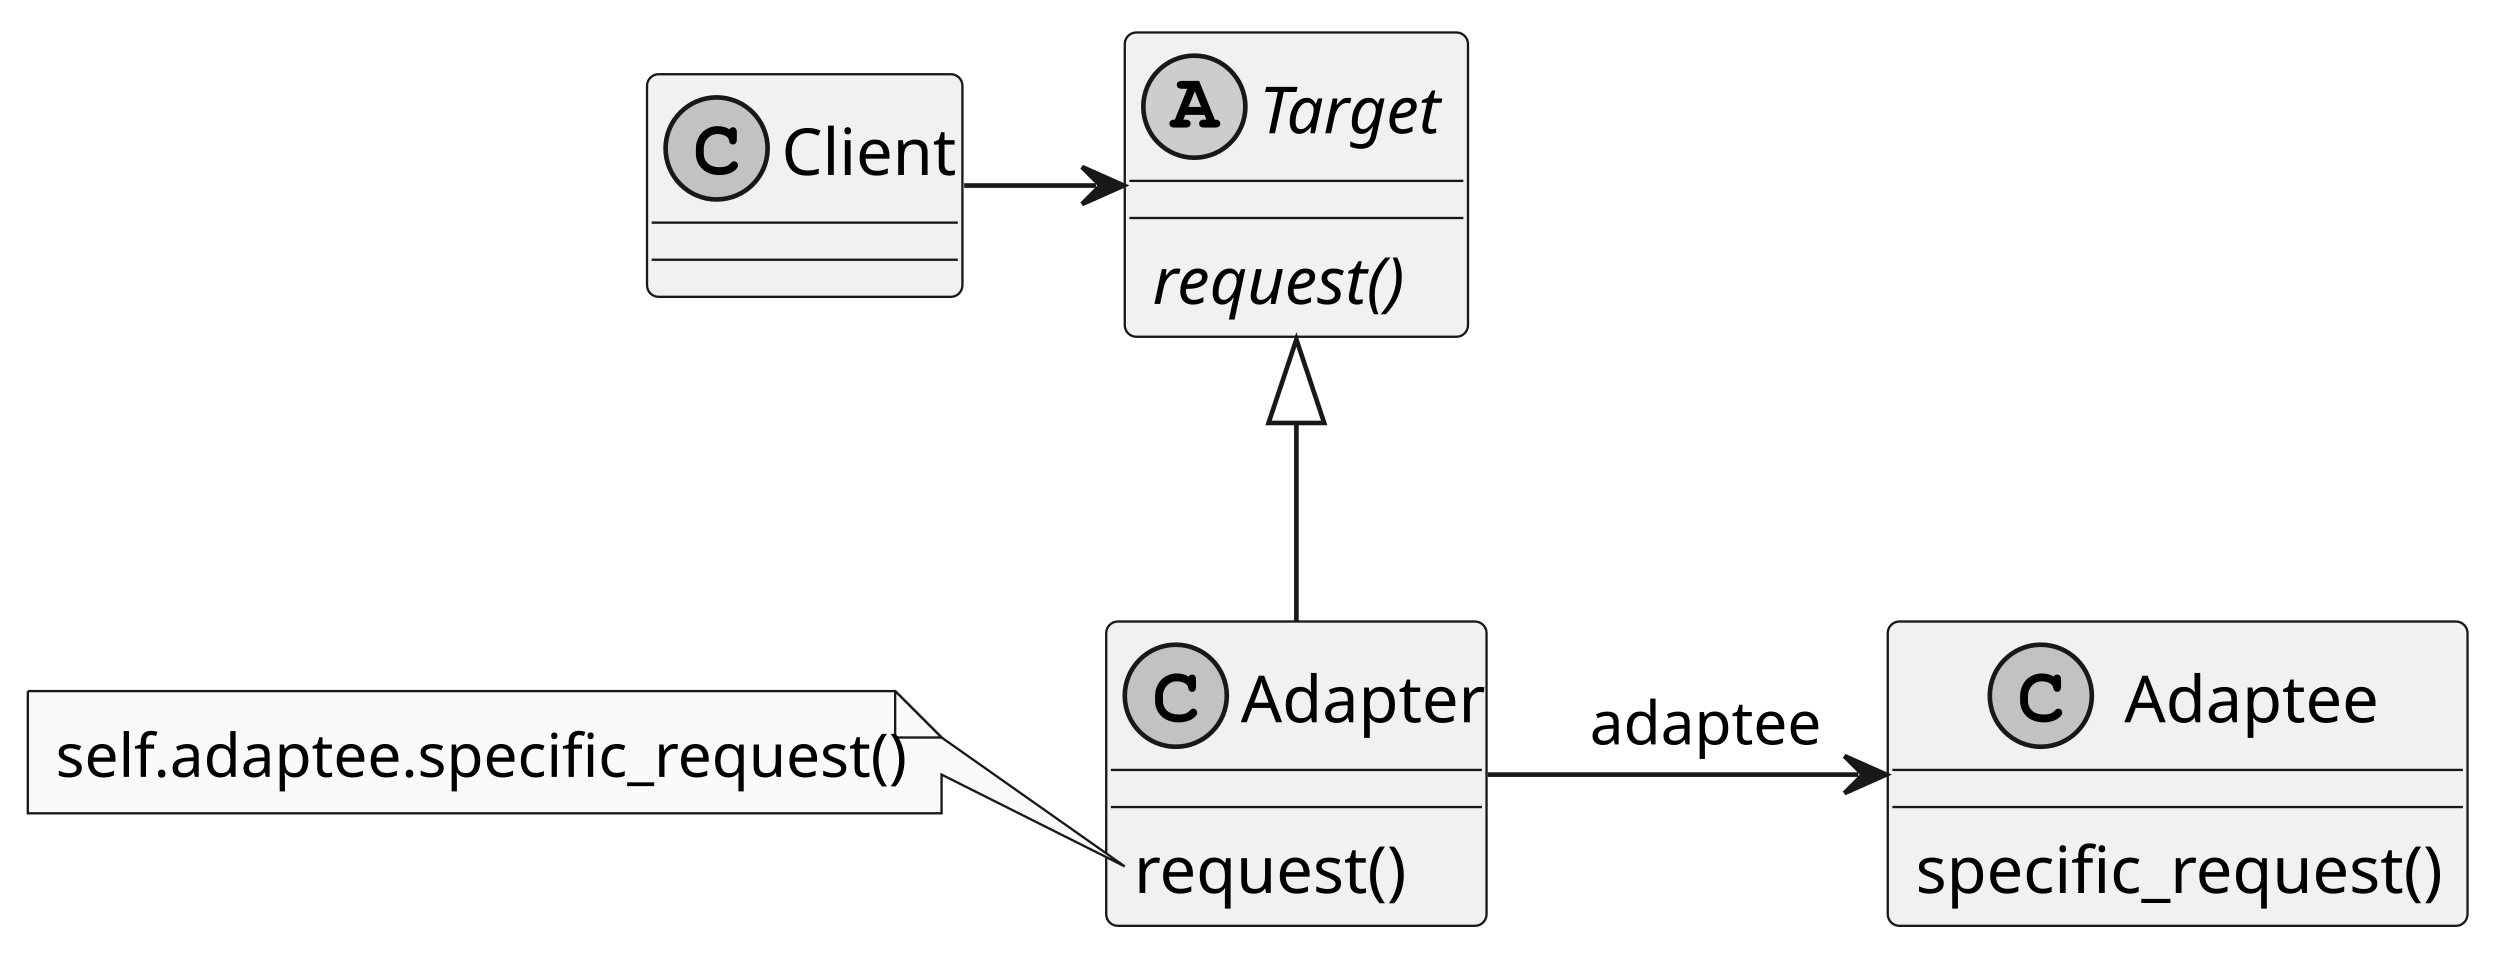
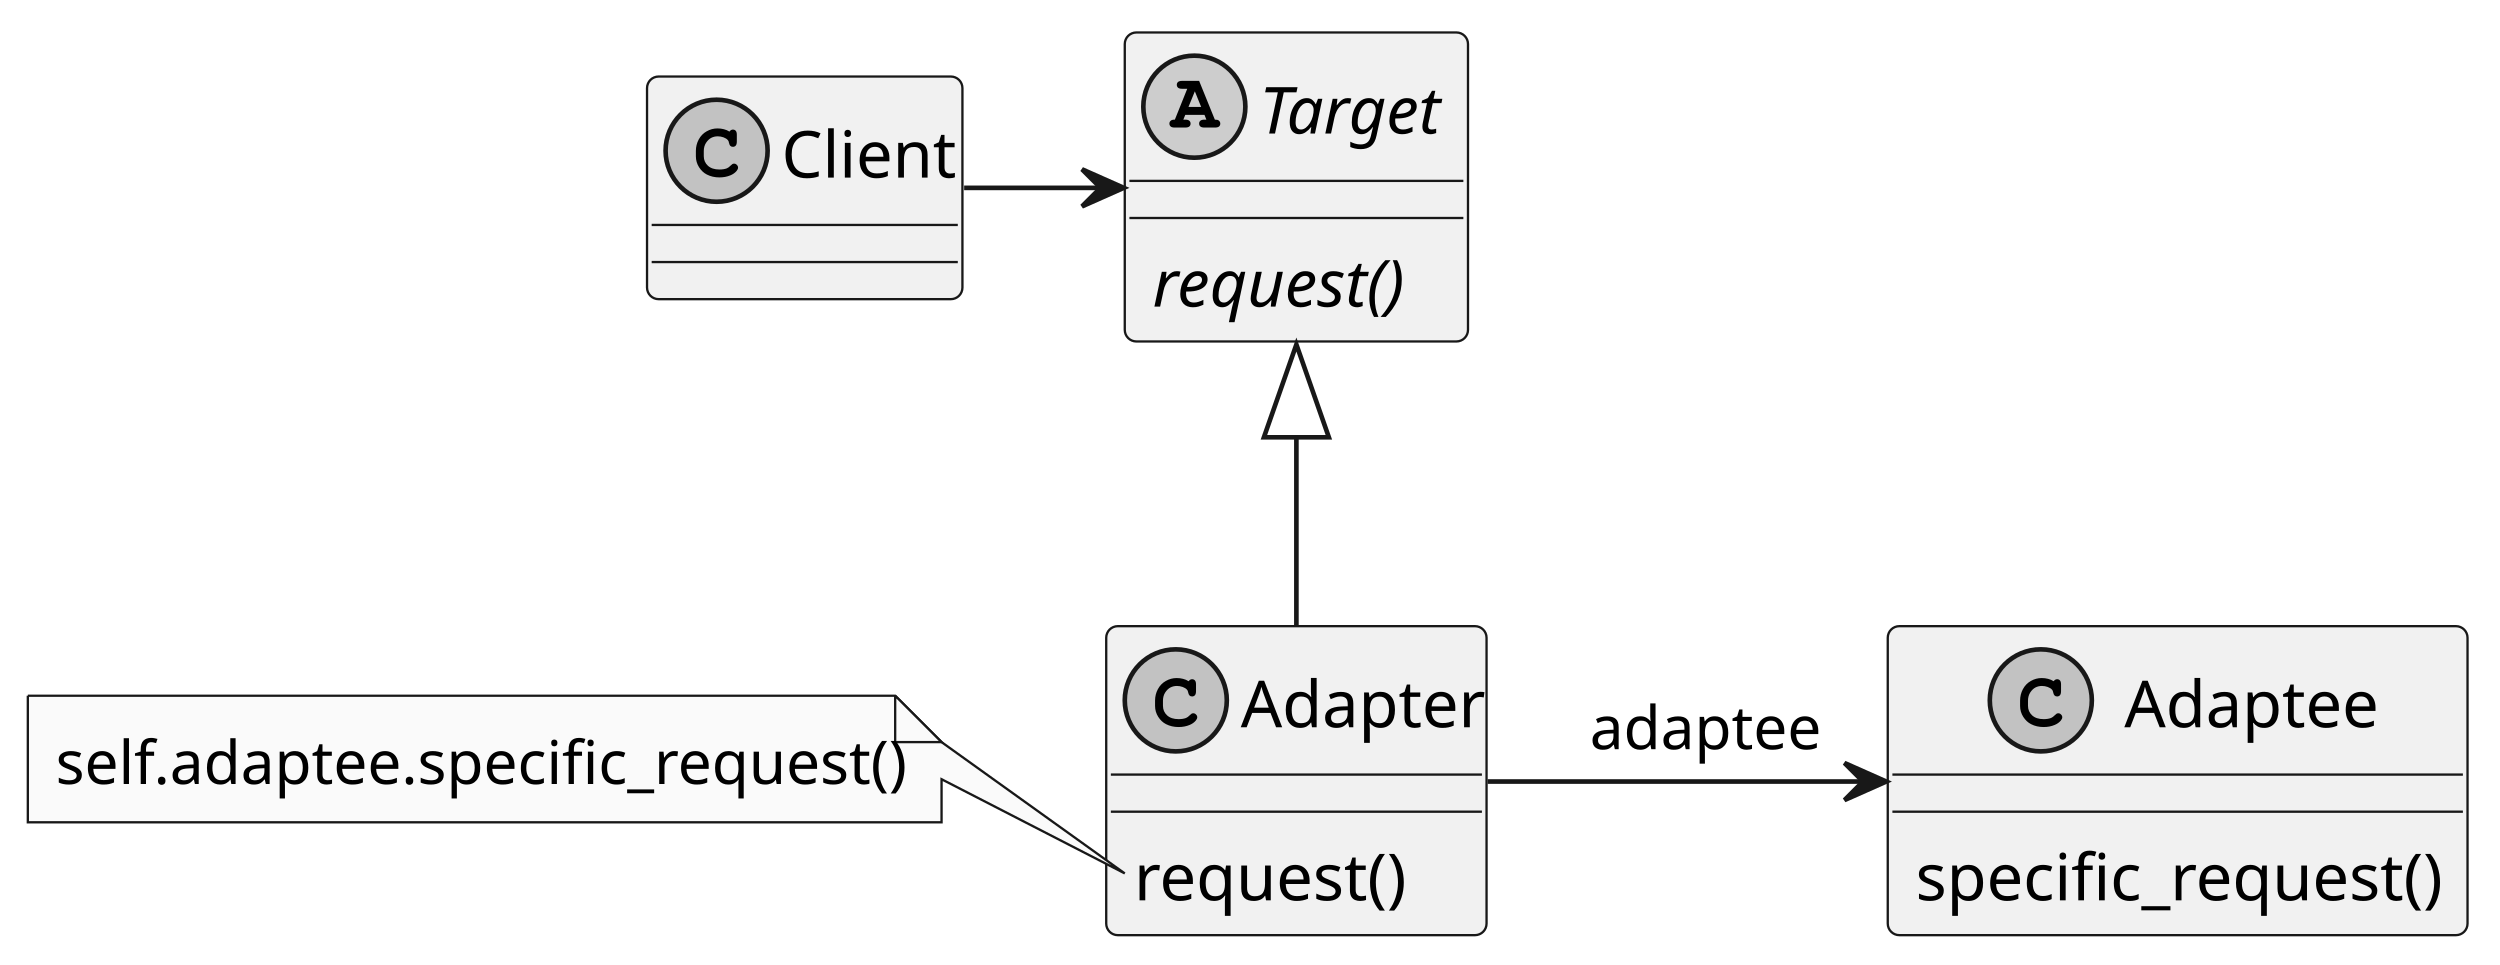
- <svg xmlns="http://www.w3.org/2000/svg" contentStyleType="text/css" height="206px" preserveAspectRatio="none" style="width:539px;height:206px;background:#FFFFFF;" version="1.1" viewBox="0 0 539 206" width="539px" zoomAndPan="magnify">
+ <svg xmlns="http://www.w3.org/2000/svg" contentStyleType="text/css" height="208px" preserveAspectRatio="none" style="width:539px;height:208px;background:#FFFFFF;" version="1.1" viewBox="0 0 539 208" width="539px" zoomAndPan="magnify">
  <defs />
  <g>
    <g id="elem_Client">
-       <rect codeLine="5" fill="#F1F1F1" height="48" id="Client" rx="2.5" ry="2.5" style="stroke:#181818;stroke-width:0.5;" width="68" x="139.5" y="16" />
-       <ellipse cx="154.5" cy="32" fill="#C2C2C2" rx="11" ry="11" style="stroke:#181818;stroke-width:1.0;" />
-       <path d="M157.266,27.875 Q157.422,27.656 157.609,27.547 Q157.797,27.438 158.016,27.438 Q158.391,27.438 158.625,27.703 Q158.859,27.953 158.859,28.562 L158.859,30.016 Q158.859,30.625 158.625,30.891 Q158.391,31.156 158.016,31.156 Q157.672,31.156 157.469,30.953 Q157.266,30.766 157.156,30.25 Q157.109,29.891 156.922,29.703 Q156.594,29.328 155.984,29.109 Q155.375,28.891 154.75,28.891 Q153.984,28.891 153.344,29.219 Q152.719,29.547 152.219,30.297 Q151.734,31.047 151.734,32.078 L151.734,33.172 Q151.734,34.406 152.625,35.234 Q153.516,36.047 155.109,36.047 Q156.047,36.047 156.703,35.797 Q157.094,35.641 157.516,35.203 Q157.781,34.938 157.922,34.859 Q158.078,34.781 158.281,34.781 Q158.609,34.781 158.859,35.047 Q159.125,35.297 159.125,35.641 Q159.125,35.984 158.781,36.391 Q158.281,36.969 157.484,37.297 Q156.406,37.75 155.109,37.75 Q153.594,37.75 152.391,37.125 Q151.406,36.625 150.719,35.562 Q150.031,34.484 150.031,33.203 L150.031,32.047 Q150.031,30.719 150.641,29.578 Q151.266,28.422 152.359,27.812 Q153.453,27.188 154.688,27.188 Q155.422,27.188 156.062,27.359 Q156.719,27.516 157.266,27.875 Z " fill="#000000" />
-       <text fill="#000000" font-family="sans-serif" font-size="14" lengthAdjust="spacing" textLength="36" x="168.5" y="37.728">Client</text>
-       <line style="stroke:#181818;stroke-width:0.5;" x1="140.5" x2="206.5" y1="48" y2="48" />
-       <line style="stroke:#181818;stroke-width:0.5;" x1="140.5" x2="206.5" y1="56" y2="56" />
+       <rect codeLine="5" fill="#F1F1F1" height="48" id="Client" rx="2.5" ry="2.5" style="stroke:#181818;stroke-width:0.5;" width="68" x="139.5" y="16.5" />
+       <ellipse cx="154.5" cy="32.5" fill="#C2C2C2" rx="11" ry="11" style="stroke:#181818;stroke-width:1.0;" />
+       <path d="M157.266,28.375 Q157.422,28.156 157.609,28.047 Q157.797,27.938 158.016,27.938 Q158.391,27.938 158.625,28.203 Q158.859,28.453 158.859,29.062 L158.859,30.516 Q158.859,31.125 158.625,31.391 Q158.391,31.656 158.016,31.656 Q157.672,31.656 157.469,31.453 Q157.266,31.266 157.156,30.75 Q157.109,30.391 156.922,30.203 Q156.594,29.828 155.984,29.609 Q155.375,29.391 154.75,29.391 Q153.984,29.391 153.344,29.719 Q152.719,30.047 152.219,30.797 Q151.734,31.547 151.734,32.578 L151.734,33.672 Q151.734,34.906 152.625,35.734 Q153.516,36.547 155.109,36.547 Q156.047,36.547 156.703,36.297 Q157.094,36.141 157.516,35.703 Q157.781,35.438 157.922,35.359 Q158.078,35.281 158.281,35.281 Q158.609,35.281 158.859,35.547 Q159.125,35.797 159.125,36.141 Q159.125,36.484 158.781,36.891 Q158.281,37.469 157.484,37.797 Q156.406,38.25 155.109,38.25 Q153.594,38.25 152.391,37.625 Q151.406,37.125 150.719,36.062 Q150.031,34.984 150.031,33.703 L150.031,32.547 Q150.031,31.219 150.641,30.078 Q151.266,28.922 152.359,28.312 Q153.453,27.688 154.688,27.688 Q155.422,27.688 156.062,27.859 Q156.719,28.016 157.266,28.375 Z " fill="#000000" />
+       <text fill="#000000" font-family="sans-serif" font-size="14" lengthAdjust="spacing" textLength="36" x="168.5" y="38.297">Client</text>
+       <line style="stroke:#181818;stroke-width:0.5;" x1="140.5" x2="206.5" y1="48.5" y2="48.5" />
+       <line style="stroke:#181818;stroke-width:0.5;" x1="140.5" x2="206.5" y1="56.5" y2="56.5" />
    </g>
    <g id="elem_Target">
-       <rect codeLine="7" fill="#F1F1F1" height="65.609" id="Target" rx="2.5" ry="2.5" style="stroke:#181818;stroke-width:0.5;" width="74" x="242.5" y="7" />
+       <rect codeLine="7" fill="#F1F1F1" height="66.621" id="Target" rx="2.5" ry="2.5" style="stroke:#181818;stroke-width:0.5;" width="74" x="242.5" y="7" />
      <ellipse cx="257.5" cy="23" fill="#CDCDCD" rx="11" ry="11" style="stroke:#181818;stroke-width:1.0;" />
      <path d="M259.688,24.766 L255.547,24.766 L255.125,25.797 L255.547,25.797 Q256.156,25.797 256.422,26.031 Q256.688,26.266 256.688,26.656 Q256.688,27.031 256.422,27.266 Q256.156,27.5 255.547,27.5 L253.25,27.5 Q252.641,27.5 252.391,27.266 Q252.125,27.031 252.125,26.641 Q252.125,26.266 252.406,26.031 Q252.672,25.781 253.297,25.797 L255.969,19.141 L254.859,19.141 Q254.25,19.141 253.984,18.906 Q253.719,18.672 253.719,18.281 Q253.719,17.906 253.984,17.672 Q254.25,17.438 254.859,17.438 L258.531,17.438 L261.922,25.797 Q262.516,25.797 262.703,25.938 Q263.094,26.203 263.094,26.656 Q263.094,27.031 262.828,27.266 Q262.578,27.5 261.969,27.5 L259.672,27.5 Q259.062,27.5 258.797,27.266 Q258.531,27.031 258.531,26.641 Q258.531,26.266 258.797,26.031 Q259.062,25.797 259.672,25.797 L260.094,25.797 L259.688,24.766 Z M258.969,23.062 L257.609,19.688 L256.234,23.062 L258.969,23.062 Z " fill="#000000" />
-       <text fill="#000000" font-family="sans-serif" font-size="14" font-style="italic" lengthAdjust="spacing" textLength="42" x="271.5" y="28.729">Target</text>
+       <text fill="#000000" font-family="sans-serif" font-size="14" font-style="italic" lengthAdjust="spacing" textLength="42" x="271.5" y="28.797">Target</text>
      <line style="stroke:#181818;stroke-width:0.5;" x1="243.5" x2="315.5" y1="39" y2="39" />
      <line style="stroke:#181818;stroke-width:0.5;" x1="243.5" x2="315.5" y1="47" y2="47" />
-       <text fill="#000000" font-family="sans-serif" font-size="14" font-style="italic" lengthAdjust="spacing" textLength="58" x="248.5" y="65.533">request()</text>
+       <text fill="#000000" font-family="sans-serif" font-size="14" font-style="italic" lengthAdjust="spacing" textLength="58" x="248.5" y="66.107">request()</text>
    </g>
    <g id="elem_Adapter">
-       <rect codeLine="11" fill="#F1F1F1" height="65.609" id="Adapter" rx="2.5" ry="2.5" style="stroke:#181818;stroke-width:0.5;" width="82" x="238.5" y="134" />
-       <ellipse cx="253.5" cy="150" fill="#C2C2C2" rx="11" ry="11" style="stroke:#181818;stroke-width:1.0;" />
-       <path d="M256.266,145.875 Q256.422,145.656 256.609,145.547 Q256.797,145.438 257.016,145.438 Q257.391,145.438 257.625,145.703 Q257.859,145.953 257.859,146.562 L257.859,148.016 Q257.859,148.625 257.625,148.891 Q257.391,149.156 257.016,149.156 Q256.672,149.156 256.469,148.953 Q256.266,148.766 256.156,148.25 Q256.109,147.891 255.922,147.703 Q255.594,147.328 254.984,147.109 Q254.375,146.891 253.75,146.891 Q252.984,146.891 252.344,147.219 Q251.719,147.547 251.219,148.297 Q250.734,149.047 250.734,150.078 L250.734,151.172 Q250.734,152.406 251.625,153.234 Q252.516,154.047 254.109,154.047 Q255.047,154.047 255.703,153.797 Q256.094,153.641 256.516,153.203 Q256.781,152.938 256.922,152.859 Q257.078,152.781 257.281,152.781 Q257.609,152.781 257.859,153.047 Q258.125,153.297 258.125,153.641 Q258.125,153.984 257.781,154.391 Q257.281,154.969 256.484,155.297 Q255.406,155.75 254.109,155.75 Q252.594,155.75 251.391,155.125 Q250.406,154.625 249.719,153.562 Q249.031,152.484 249.031,151.203 L249.031,150.047 Q249.031,148.719 249.641,147.578 Q250.266,146.422 251.359,145.812 Q252.453,145.188 253.688,145.188 Q254.422,145.188 255.062,145.359 Q255.719,145.516 256.266,145.875 Z " fill="#000000" />
-       <text fill="#000000" font-family="sans-serif" font-size="14" lengthAdjust="spacing" textLength="50" x="267.5" y="155.728">Adapter</text>
-       <line style="stroke:#181818;stroke-width:0.5;" x1="239.5" x2="319.5" y1="166" y2="166" />
-       <line style="stroke:#181818;stroke-width:0.5;" x1="239.5" x2="319.5" y1="174" y2="174" />
-       <text fill="#000000" font-family="sans-serif" font-size="14" lengthAdjust="spacing" textLength="58" x="244.5" y="192.533">request()</text>
+       <rect codeLine="11" fill="#F1F1F1" height="66.621" id="Adapter" rx="2.5" ry="2.5" style="stroke:#181818;stroke-width:0.5;" width="82" x="238.5" y="135" />
+       <ellipse cx="253.5" cy="151" fill="#C2C2C2" rx="11" ry="11" style="stroke:#181818;stroke-width:1.0;" />
+       <path d="M256.266,146.875 Q256.422,146.656 256.609,146.547 Q256.797,146.438 257.016,146.438 Q257.391,146.438 257.625,146.703 Q257.859,146.953 257.859,147.562 L257.859,149.016 Q257.859,149.625 257.625,149.891 Q257.391,150.156 257.016,150.156 Q256.672,150.156 256.469,149.953 Q256.266,149.766 256.156,149.25 Q256.109,148.891 255.922,148.703 Q255.594,148.328 254.984,148.109 Q254.375,147.891 253.75,147.891 Q252.984,147.891 252.344,148.219 Q251.719,148.547 251.219,149.297 Q250.734,150.047 250.734,151.078 L250.734,152.172 Q250.734,153.406 251.625,154.234 Q252.516,155.047 254.109,155.047 Q255.047,155.047 255.703,154.797 Q256.094,154.641 256.516,154.203 Q256.781,153.938 256.922,153.859 Q257.078,153.781 257.281,153.781 Q257.609,153.781 257.859,154.047 Q258.125,154.297 258.125,154.641 Q258.125,154.984 257.781,155.391 Q257.281,155.969 256.484,156.297 Q255.406,156.75 254.109,156.75 Q252.594,156.75 251.391,156.125 Q250.406,155.625 249.719,154.562 Q249.031,153.484 249.031,152.203 L249.031,151.047 Q249.031,149.719 249.641,148.578 Q250.266,147.422 251.359,146.812 Q252.453,146.188 253.688,146.188 Q254.422,146.188 255.062,146.359 Q255.719,146.516 256.266,146.875 Z " fill="#000000" />
+       <text fill="#000000" font-family="sans-serif" font-size="14" lengthAdjust="spacing" textLength="50" x="267.5" y="156.797">Adapter</text>
+       <line style="stroke:#181818;stroke-width:0.5;" x1="239.5" x2="319.5" y1="167" y2="167" />
+       <line style="stroke:#181818;stroke-width:0.5;" x1="239.5" x2="319.5" y1="175" y2="175" />
+       <text fill="#000000" font-family="sans-serif" font-size="14" lengthAdjust="spacing" textLength="58" x="244.5" y="194.107">request()</text>
    </g>
-     <path d="M6,149 L6,175.352 A0,0 0 0 0 6,175.352 L203,175.352 A0,0 0 0 0 203,175.352 L203,167 L242.5,186.805 L203,159 L203,159 L193,149 L6,149 A0,0 0 0 0 6,149 " fill="#FAFAFA" style="stroke:#181818;stroke-width:0.5;" />
-     <path d="M193,149 L193,159 L203,159 L193,149 " fill="#FAFAFA" style="stroke:#181818;stroke-width:0.5;" />
-     <text fill="#000000" font-family="sans-serif" font-size="13" lengthAdjust="spacing" textLength="176" x="12" y="167.495">self.adaptee.specific_request()</text>
+     <path d="M6,150 L6,177.291 A0,0 0 0 0 6,177.291 L203,177.291 A0,0 0 0 0 203,177.291 L203,168 L242.5,188.31 L203,160 L203,160 L193,150 L6,150 A0,0 0 0 0 6,150 " fill="#FAFAFA" style="stroke:#181818;stroke-width:0.5;" />
+     <path d="M193,150 L193,160 L203,160 L193,150 " fill="#FAFAFA" style="stroke:#181818;stroke-width:0.5;" />
+     <text fill="#000000" font-family="sans-serif" font-size="13" lengthAdjust="spacing" textLength="176" x="12" y="169.028">self.adaptee.specific_request()</text>
    <g id="elem_Adaptee">
-       <rect codeLine="19" fill="#F1F1F1" height="65.609" id="Adaptee" rx="2.5" ry="2.5" style="stroke:#181818;stroke-width:0.5;" width="125" x="407" y="134" />
-       <ellipse cx="440" cy="150" fill="#C2C2C2" rx="11" ry="11" style="stroke:#181818;stroke-width:1.0;" />
-       <path d="M442.766,145.875 Q442.922,145.656 443.109,145.547 Q443.297,145.438 443.516,145.438 Q443.891,145.438 444.125,145.703 Q444.359,145.953 444.359,146.562 L444.359,148.016 Q444.359,148.625 444.125,148.891 Q443.891,149.156 443.516,149.156 Q443.172,149.156 442.969,148.953 Q442.766,148.766 442.656,148.25 Q442.609,147.891 442.422,147.703 Q442.094,147.328 441.484,147.109 Q440.875,146.891 440.25,146.891 Q439.484,146.891 438.844,147.219 Q438.219,147.547 437.719,148.297 Q437.234,149.047 437.234,150.078 L437.234,151.172 Q437.234,152.406 438.125,153.234 Q439.016,154.047 440.609,154.047 Q441.547,154.047 442.203,153.797 Q442.594,153.641 443.016,153.203 Q443.281,152.938 443.422,152.859 Q443.578,152.781 443.781,152.781 Q444.109,152.781 444.359,153.047 Q444.625,153.297 444.625,153.641 Q444.625,153.984 444.281,154.391 Q443.781,154.969 442.984,155.297 Q441.906,155.75 440.609,155.75 Q439.094,155.75 437.891,155.125 Q436.906,154.625 436.219,153.562 Q435.531,152.484 435.531,151.203 L435.531,150.047 Q435.531,148.719 436.141,147.578 Q436.766,146.422 437.859,145.812 Q438.953,145.188 440.188,145.188 Q440.922,145.188 441.562,145.359 Q442.219,145.516 442.766,145.875 Z " fill="#000000" />
-       <text fill="#000000" font-family="sans-serif" font-size="14" lengthAdjust="spacing" textLength="53" x="458" y="155.728">Adaptee</text>
-       <line style="stroke:#181818;stroke-width:0.5;" x1="408" x2="531" y1="166" y2="166" />
-       <line style="stroke:#181818;stroke-width:0.5;" x1="408" x2="531" y1="174" y2="174" />
-       <text fill="#000000" font-family="sans-serif" font-size="14" lengthAdjust="spacing" textLength="113" x="413" y="192.533">specific_request()</text>
+       <rect codeLine="19" fill="#F1F1F1" height="66.621" id="Adaptee" rx="2.5" ry="2.5" style="stroke:#181818;stroke-width:0.5;" width="125" x="407" y="135" />
+       <ellipse cx="440" cy="151" fill="#C2C2C2" rx="11" ry="11" style="stroke:#181818;stroke-width:1.0;" />
+       <path d="M442.766,146.875 Q442.922,146.656 443.109,146.547 Q443.297,146.438 443.516,146.438 Q443.891,146.438 444.125,146.703 Q444.359,146.953 444.359,147.562 L444.359,149.016 Q444.359,149.625 444.125,149.891 Q443.891,150.156 443.516,150.156 Q443.172,150.156 442.969,149.953 Q442.766,149.766 442.656,149.25 Q442.609,148.891 442.422,148.703 Q442.094,148.328 441.484,148.109 Q440.875,147.891 440.25,147.891 Q439.484,147.891 438.844,148.219 Q438.219,148.547 437.719,149.297 Q437.234,150.047 437.234,151.078 L437.234,152.172 Q437.234,153.406 438.125,154.234 Q439.016,155.047 440.609,155.047 Q441.547,155.047 442.203,154.797 Q442.594,154.641 443.016,154.203 Q443.281,153.938 443.422,153.859 Q443.578,153.781 443.781,153.781 Q444.109,153.781 444.359,154.047 Q444.625,154.297 444.625,154.641 Q444.625,154.984 444.281,155.391 Q443.781,155.969 442.984,156.297 Q441.906,156.75 440.609,156.75 Q439.094,156.75 437.891,156.125 Q436.906,155.625 436.219,154.562 Q435.531,153.484 435.531,152.203 L435.531,151.047 Q435.531,149.719 436.141,148.578 Q436.766,147.422 437.859,146.812 Q438.953,146.188 440.188,146.188 Q440.922,146.188 441.562,146.359 Q442.219,146.516 442.766,146.875 Z " fill="#000000" />
+       <text fill="#000000" font-family="sans-serif" font-size="14" lengthAdjust="spacing" textLength="53" x="458" y="156.797">Adaptee</text>
+       <line style="stroke:#181818;stroke-width:0.5;" x1="408" x2="531" y1="167" y2="167" />
+       <line style="stroke:#181818;stroke-width:0.5;" x1="408" x2="531" y1="175" y2="175" />
+       <text fill="#000000" font-family="sans-serif" font-size="14" lengthAdjust="spacing" textLength="113" x="413" y="194.107">specific_request()</text>
    </g>
    <g id="link_Client_Target">
-       <path codeLine="23" d="M207.87,40 C219.34,40 224.81,40 236.28,40 " fill="none" id="Client-to-Target" style="stroke:#181818;stroke-width:1.0;" />
-       <polygon fill="#181818" points="242.28,40,233.28,36,237.28,40,233.28,44,242.28,40" style="stroke:#181818;stroke-width:1.0;" />
+       <path codeLine="23" d="M207.87,40.5 C217.64,40.5 227.41,40.5 237.18,40.5 " fill="none" id="Client-to-Target" style="stroke:#181818;stroke-width:1.0;" />
+       <polygon fill="#181818" points="242.28,40.5,233.28,36.5,237.28,40.5,233.28,44.5,242.28,40.5" style="stroke:#181818;stroke-width:1.0;" />
    </g>
    <g id="link_Target_Adapter">
-       <path codeLine="24" d="M279.5,91.19 C279.5,109.85 279.5,115.27 279.5,133.92 " fill="none" id="Target-backto-Adapter" style="stroke:#181818;stroke-width:1.0;" />
-       <polygon fill="none" points="279.5,73.19,273.5,91.19,285.5,91.19,279.5,73.19" style="stroke:#181818;stroke-width:1.0;" />
+       <path codeLine="24" d="M279.5,94.31 C279.5,108.07 279.5,122.51 279.5,134.89 " fill="none" id="Target-backto-Adapter" style="stroke:#181818;stroke-width:1.0;" />
+       <polygon fill="none" points="272.5,94.28,279.5,74.28,286.5,94.28,272.5,94.28" style="stroke:#181818;stroke-width:1.0;" />
    </g>
    <g id="link_Adapter_Adaptee">
-       <path codeLine="25" d="M320.73,167 C345.83,167 372.4,167 400.67,167 " fill="none" id="Adapter-to-Adaptee" style="stroke:#181818;stroke-width:1.0;" />
-       <polygon fill="#181818" points="406.67,167,397.67,163,401.67,167,397.67,171,406.67,167" style="stroke:#181818;stroke-width:1.0;" />
-       <text fill="#000000" font-family="sans-serif" font-size="13" lengthAdjust="spacing" textLength="46" x="342.75" y="160.495">adaptee</text>
+       <path codeLine="25" d="M320.73,168.5 C344.36,168.5 374.61,168.5 401.66,168.5 " fill="none" id="Adapter-to-Adaptee" style="stroke:#181818;stroke-width:1.0;" />
+       <polygon fill="#181818" points="406.67,168.5,397.67,164.5,401.67,168.5,397.67,172.5,406.67,168.5" style="stroke:#181818;stroke-width:1.0;" />
+       <text fill="#000000" font-family="sans-serif" font-size="13" lengthAdjust="spacing" textLength="46" x="342.75" y="161.528">adaptee</text>
    </g>
  </g>
</svg>
